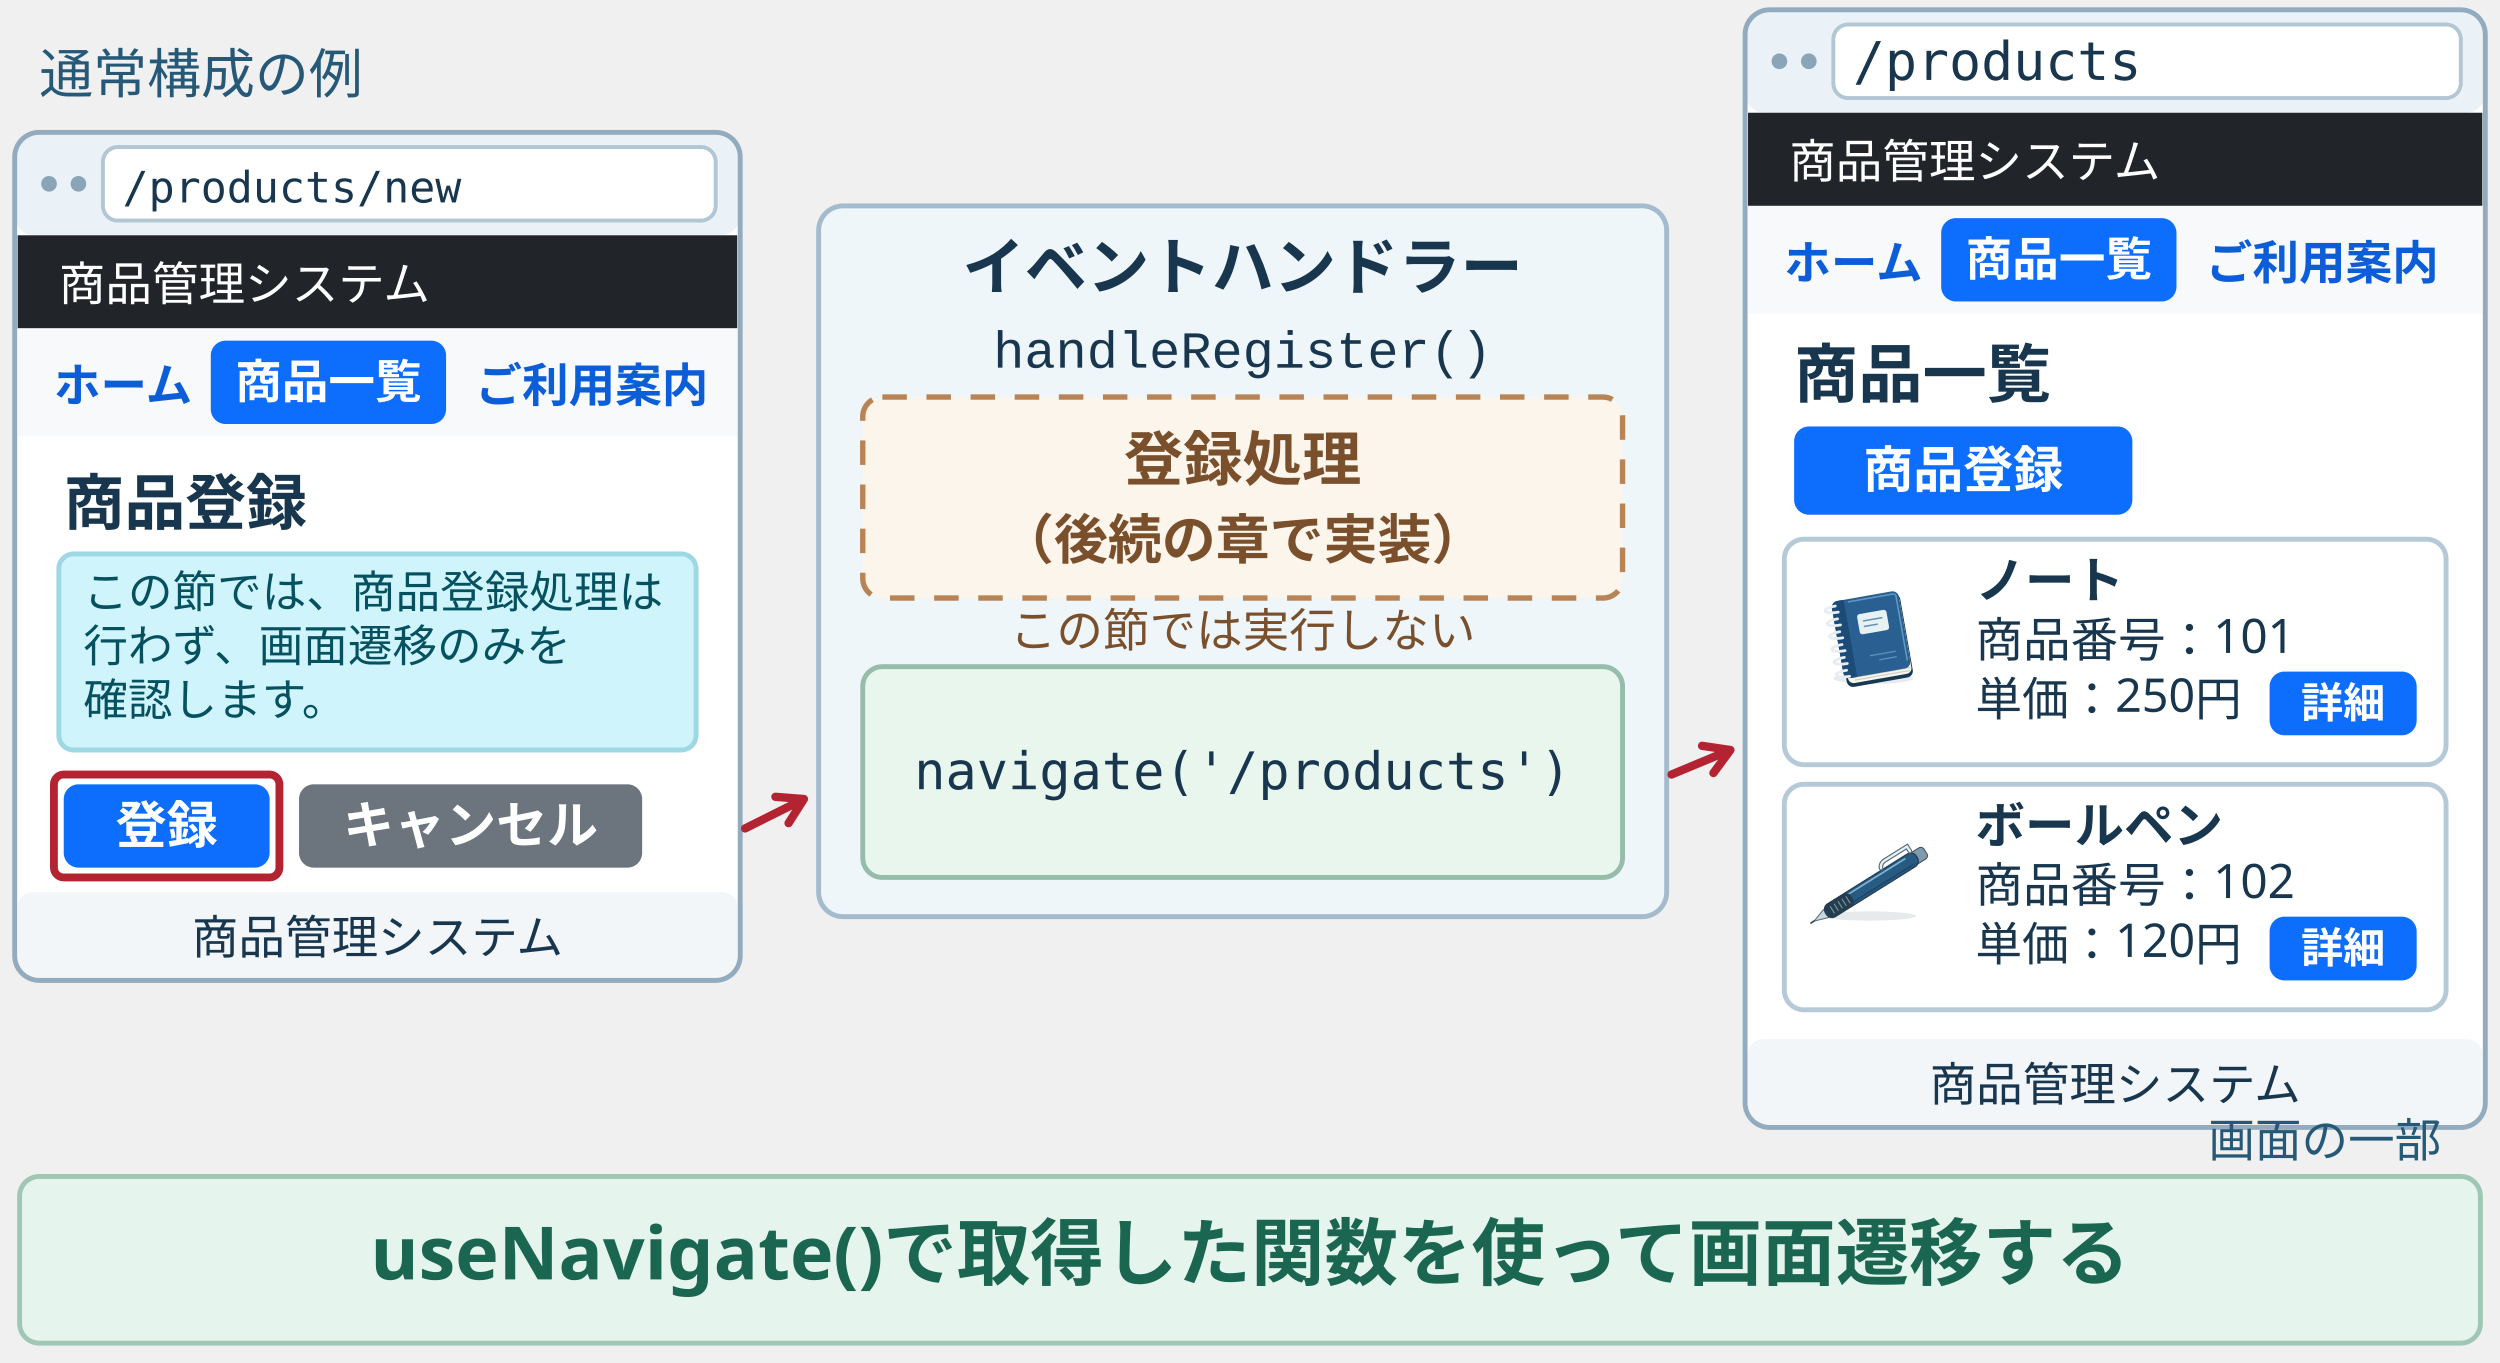
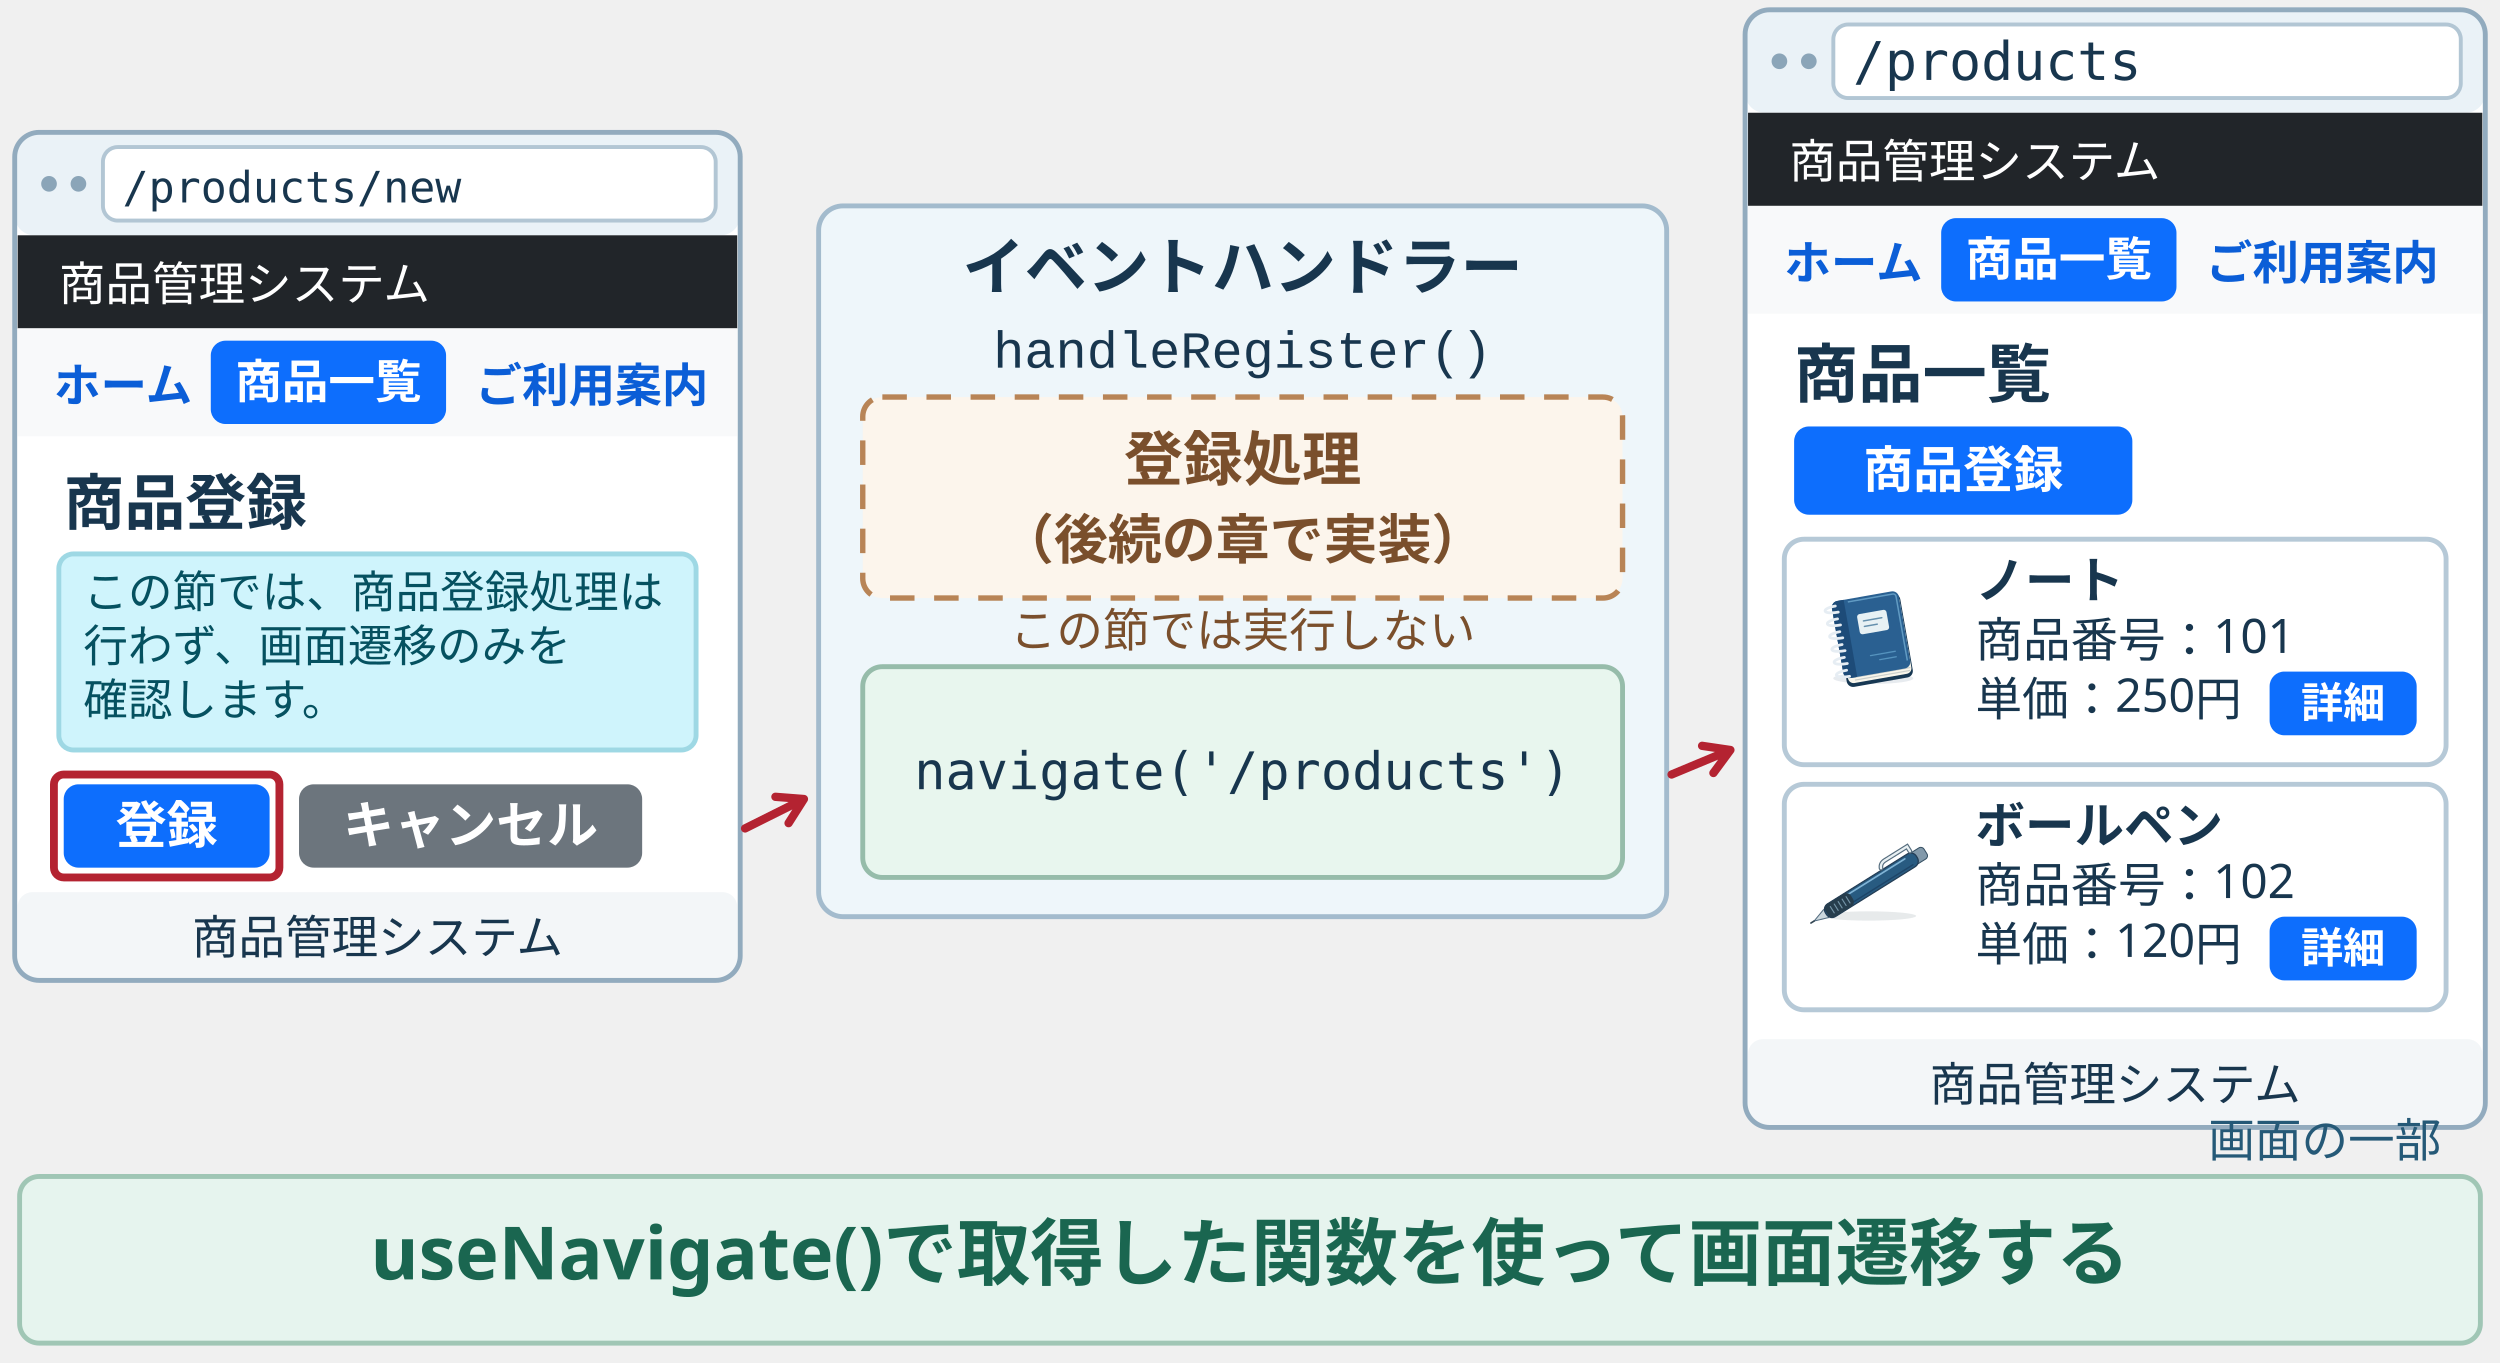
<svg xmlns="http://www.w3.org/2000/svg" width="510" height="278" viewBox="0 0 510 278" font-family="Meiryo, sans-serif" role="img">
  <rect x="3" y="27" width="148" height="173" rx="4" fill="#fff" />
  <rect x="3" y="27" width="148" height="21" rx="4" fill="#eaf2f7" />
  <circle cx="10" cy="37.5" r="1.6" fill="#8ba5b8" />
  <circle cx="16" cy="37.5" r="1.6" fill="#8ba5b8" />
  <rect x="21" y="30" width="125" height="15" rx="3" fill="#fff" stroke="#b2c6d4" stroke-width="0.8" />
  <text x="25.00 29.88 34.76 39.63 44.51 49.39 54.27 59.14 64.02 68.90 73.78 78.65 83.53" y="41.3" font-size="8.83" fill="#18364e" font-family="Consolas, MS Gothic, monospace" xml:space="preserve">/products/new</text>
  <rect x="3.6" y="48" width="146.8" height="19" rx="0" fill="#212529" />
  <text x="12" y="61.3" font-size="9.5" fill="#fff" text-anchor="start">商品管理システム</text>
  <rect x="3.6" y="67" width="146.8" height="22" rx="0" fill="#f8f9fa" />
  <text x="11" y="82" font-size="9.5" fill="#0b5ed7" text-anchor="start" font-weight="700">ホーム</text>
  <rect x="43" y="69.5" width="48" height="17" rx="3" fill="#0d6efd" />
  <text x="67.0" y="81.23" font-size="9.5" fill="#fff" text-anchor="middle" font-weight="700">商品一覧</text>
  <text x="97" y="82" font-size="9.5" fill="#0b5ed7" text-anchor="start" font-weight="700">ご利用案内</text>
  <rect x="3.6" y="182" width="146.8" height="17.5" rx="3" fill="#f3f6f8" />
  <text x="77.0" y="194.6" font-size="9.5" fill="#18364e" text-anchor="middle">商品管理システム</text>
  <rect x="3" y="27" width="148" height="173" rx="5" fill="none" stroke="#92abbe" stroke-width="1" />
  <text x="13" y="107" font-size="12.4" fill="#18364e" text-anchor="start" font-weight="700">商品登録</text>
  <rect x="12" y="113" width="130" height="40" rx="3" fill="#cff4fc" stroke="#9ed8e4" stroke-width="1" />
  <text x="17" y="124" font-size="9.1" fill="#055160" text-anchor="start">この節では、商品登録処理は</text>
  <text x="17" y="135" font-size="9.1" fill="#055160" text-anchor="start">行わず、画面遷移のみを</text>
  <text x="17" y="146" font-size="9.1" fill="#055160" text-anchor="start">確認します。</text>
  <rect x="13" y="160" width="42" height="17" rx="3" fill="#0d6efd" />
  <text x="34.0" y="172.036" font-size="10.4" fill="#fff" text-anchor="middle" font-weight="700">登録</text>
  <rect x="11" y="158" width="46" height="21" rx="2" fill="none" stroke="#b42331" stroke-width="1.6" />
  <rect x="61" y="160" width="70" height="17" rx="3" fill="#6c757d" />
  <text x="96.0" y="172.036" font-size="10.4" fill="#fff" text-anchor="middle" font-weight="700">キャンセル</text>
  <rect x="356" y="2" width="151" height="228" rx="4" fill="#fff" />
  <rect x="356" y="2" width="151" height="21" rx="4" fill="#eaf2f7" />
  <circle cx="363" cy="12.5" r="1.6" fill="#8ba5b8" />
  <circle cx="369" cy="12.5" r="1.6" fill="#8ba5b8" />
  <rect x="374" y="5" width="128" height="15" rx="3" fill="#fff" stroke="#b2c6d4" stroke-width="0.8" />
  <text x="378.00 384.00 390.00 396.00 402.00 408.00 413.99 419.99 425.99" y="16.3" font-size="10.86" fill="#18364e" font-family="Consolas, MS Gothic, monospace" xml:space="preserve">/products</text>
  <rect x="356.6" y="23" width="149.8" height="19" rx="0" fill="#212529" />
  <text x="365" y="36.3" font-size="9.5" fill="#fff" text-anchor="start">商品管理システム</text>
  <rect x="356.6" y="42" width="149.8" height="22" rx="0" fill="#f8f9fa" />
  <text x="364" y="57" font-size="9.5" fill="#0b5ed7" text-anchor="start" font-weight="700">ホーム</text>
  <rect x="396" y="44.5" width="48" height="17" rx="3" fill="#0d6efd" />
  <text x="420.0" y="56.23" font-size="9.5" fill="#fff" text-anchor="middle" font-weight="700">商品一覧</text>
  <text x="450" y="57" font-size="9.5" fill="#0b5ed7" text-anchor="start" font-weight="700">ご利用案内</text>
  <rect x="356.6" y="212" width="149.8" height="17.5" rx="3" fill="#f3f6f8" />
  <text x="431.5" y="224.6" font-size="9.5" fill="#18364e" text-anchor="middle">商品管理システム</text>
  <rect x="356" y="2" width="151" height="228" rx="5" fill="none" stroke="#92abbe" stroke-width="1" />
  <text x="366" y="81" font-size="13.1" fill="#18364e" text-anchor="start" font-weight="700">商品一覧</text>
  <rect x="366" y="87" width="69" height="18" rx="3" fill="#0d6efd" />
  <text x="400.5" y="99.468" font-size="10.2" fill="#fff" text-anchor="middle" font-weight="700">商品登録</text>
  <rect x="364" y="110" width="135" height="46" rx="4" fill="#fff" stroke="#b6c9d7" stroke-width="1" />
  <g transform="translate(366 119) scale(0.19)">
    <ellipse cx="85" cy="102" rx="43" ry="6" fill="#24456b" opacity=".11" />
    <g transform="rotate(-10 84 60)">
      <rect x="49" y="16" width="72" height="91" rx="7" fill="#173853" />
      <rect x="51" y="18" width="69" height="85" rx="6" fill="#f9f6eb" />
      <path d="M58 97h61m-61 3h60" fill="none" stroke="#cbcfcb" stroke-width="1.3" />
      <rect x="47" y="13" width="73" height="84" rx="7" fill="#2a6091" />
      <path d="M54 13h7v84h-7a7 7 0 0 1-7-7V20a7 7 0 0 1 7-7Z" fill="#1d4b78" />
      <path d="M65 16h49a3 3 0 0 1 3 3v70" fill="none" stroke="#619bc3" stroke-width="1.6" />
      <rect x="72" y="31" width="32" height="22" rx="3" fill="#e7f1f4" />
      <path d="M78 39h20m-20 6h14" stroke="#6590ad" stroke-width="1.6" stroke-linecap="round" />
      <path d="M79 77h27m-18 6h18" stroke="#5593be" stroke-width="1.4" stroke-linecap="round" />
      <g fill="none" stroke="#e6edf3" stroke-width="3" stroke-linecap="round">
        <path d="M53 25c-18 0-18-7-2-7m2 21c-18 0-18-7-2-7m2 21c-18 0-18-7-2-7m2 21c-18 0-18-7-2-7m2 21c-18 0-18-7-2-7m2 21c-18 0-18-7-2-7" />
      </g>
    </g>
  </g>
  <text x="403" y="122" font-size="10.1" fill="#18364e" text-anchor="start" font-weight="700">ノート</text>
  <text x="403" y="134" font-size="9.7" fill="#18364e" text-anchor="start">商品番号：101</text>
  <text x="403" y="146" font-size="9.5" fill="#18364e" text-anchor="start">単価：250円</text>
  <rect x="463" y="137" width="30" height="13" rx="3" fill="#0d6efd" />
  <text x="478.0" y="146.424" font-size="8.6" fill="#fff" text-anchor="middle" font-weight="700">詳細</text>
  <rect x="364" y="160" width="135" height="46" rx="4" fill="#fff" stroke="#b6c9d7" stroke-width="1" />
  <g transform="translate(366 169) scale(0.19)">
    <ellipse cx="80" cy="94" rx="51" ry="5" fill="#22424d" opacity=".11" />
    <g transform="rotate(-32 84 58)">
      <path d="M24 55 9 60l15 5 8-5Z" fill="#cdd8de" stroke="#536c7f" stroke-width="1.1" />
      <path d="M9 60H5" stroke="#334653" stroke-width="1.8" stroke-linecap="round" />
      <rect x="133" y="53" width="17" height="14" rx="4" fill="#8299aa" stroke="#344e61" stroke-width="1.1" />
      <rect x="24" y="52" width="115" height="16" rx="7" fill="#285b81" stroke="#233d55" stroke-width="1.4" />
      <path d="M30 55h97" stroke="#80b4d6" stroke-width="1.8" stroke-linecap="round" />
      <path d="M33 65h98" stroke="#1d4568" stroke-width="1.6" stroke-linecap="round" />
      <rect x="25" y="52" width="32" height="16" rx="6" fill="#263d4d" />
      <path d="M32 56v8m5-8v8m5-8v8m5-8v8m5-8v8" stroke="#7595a8" stroke-width="1.2" stroke-linecap="round" />
      <path d="M136 51v-6h-28q-6 0-8 5" fill="none" stroke="#556c7d" stroke-width="5" stroke-linecap="round" />
      <path d="M136 51v-6h-28q-6 0-8 5" fill="none" stroke="#e8f0f3" stroke-width="2.5" stroke-linecap="round" />
    </g>
  </g>
  <text x="403" y="172" font-size="10.1" fill="#18364e" text-anchor="start" font-weight="700">ボールペン</text>
  <text x="403" y="184" font-size="9.7" fill="#18364e" text-anchor="start">商品番号：102</text>
  <text x="403" y="196" font-size="9.5" fill="#18364e" text-anchor="start">単価：120円</text>
  <rect x="463" y="187" width="30" height="13" rx="3" fill="#0d6efd" />
  <text x="478.0" y="196.424" font-size="8.6" fill="#fff" text-anchor="middle" font-weight="700">詳細</text>
  <rect x="167" y="42" width="173" height="145" rx="5" fill="#eef6fa" stroke="#a3bbcd" stroke-width="1" />
  <text x="253.5" y="59" font-size="12.7" fill="#18364e" text-anchor="middle" font-weight="700">イベントハンドラー</text>
  <text x="253.5" y="75" font-size="10.6" fill="#18364e" text-anchor="middle" font-weight="400" font-family="Courier New, MS Gothic, monospace">handleRegister()</text>
  <rect x="176" y="81" width="155" height="41" rx="4" fill="#fcf5ec" stroke="#b88456" stroke-width="1.1" stroke-dasharray="5 4" />
  <text x="253.5" y="98" font-size="12.1" fill="#7a4f2c" text-anchor="middle" font-weight="700">登録処理</text>
  <text x="253.5" y="114" font-size="11" fill="#7a4f2c" text-anchor="middle" font-weight="700">（後続の章で実装）</text>
  <text x="253.5" y="132" font-size="9.5" fill="#7a4f2c" text-anchor="middle" font-weight="400">この節では実行しない</text>
  <rect x="176" y="136" width="155" height="43" rx="4" fill="#e8f6ee" stroke="#96bcaa" stroke-width="1" />
  <text x="253.5" y="161" font-size="10.6" fill="#18364e" text-anchor="middle" font-family="Consolas, MS Gothic, monospace">navigate('/products')</text>
  <path d="M152 169L164 163M158.19 162.55L164 163L160.87 167.92" fill="none" stroke="#b42331" stroke-width="1.7" stroke-linecap="round" stroke-linejoin="round" />
  <path d="M341 158L353 153M347.23 152.15L353 153L349.54 157.69" fill="none" stroke="#b42331" stroke-width="1.7" stroke-linecap="round" stroke-linejoin="round" />
  <rect x="4" y="240" width="502" height="34" rx="4" fill="#e6f4ee" stroke="#a0c6b5" stroke-width="1" />
  <text x="255" y="261" font-size="15" fill="#1a6650" text-anchor="middle" font-weight="700">useNavigate()で取得した関数を使って画面遷移する</text>
  <text x="498" y="236" font-size="9.5" fill="#255977" text-anchor="end" font-weight="400">画面の一部</text>
-   <text x="8" y="19" font-size="11" fill="#255977" text-anchor="start" font-weight="400">通常構成の例</text>
</svg>
